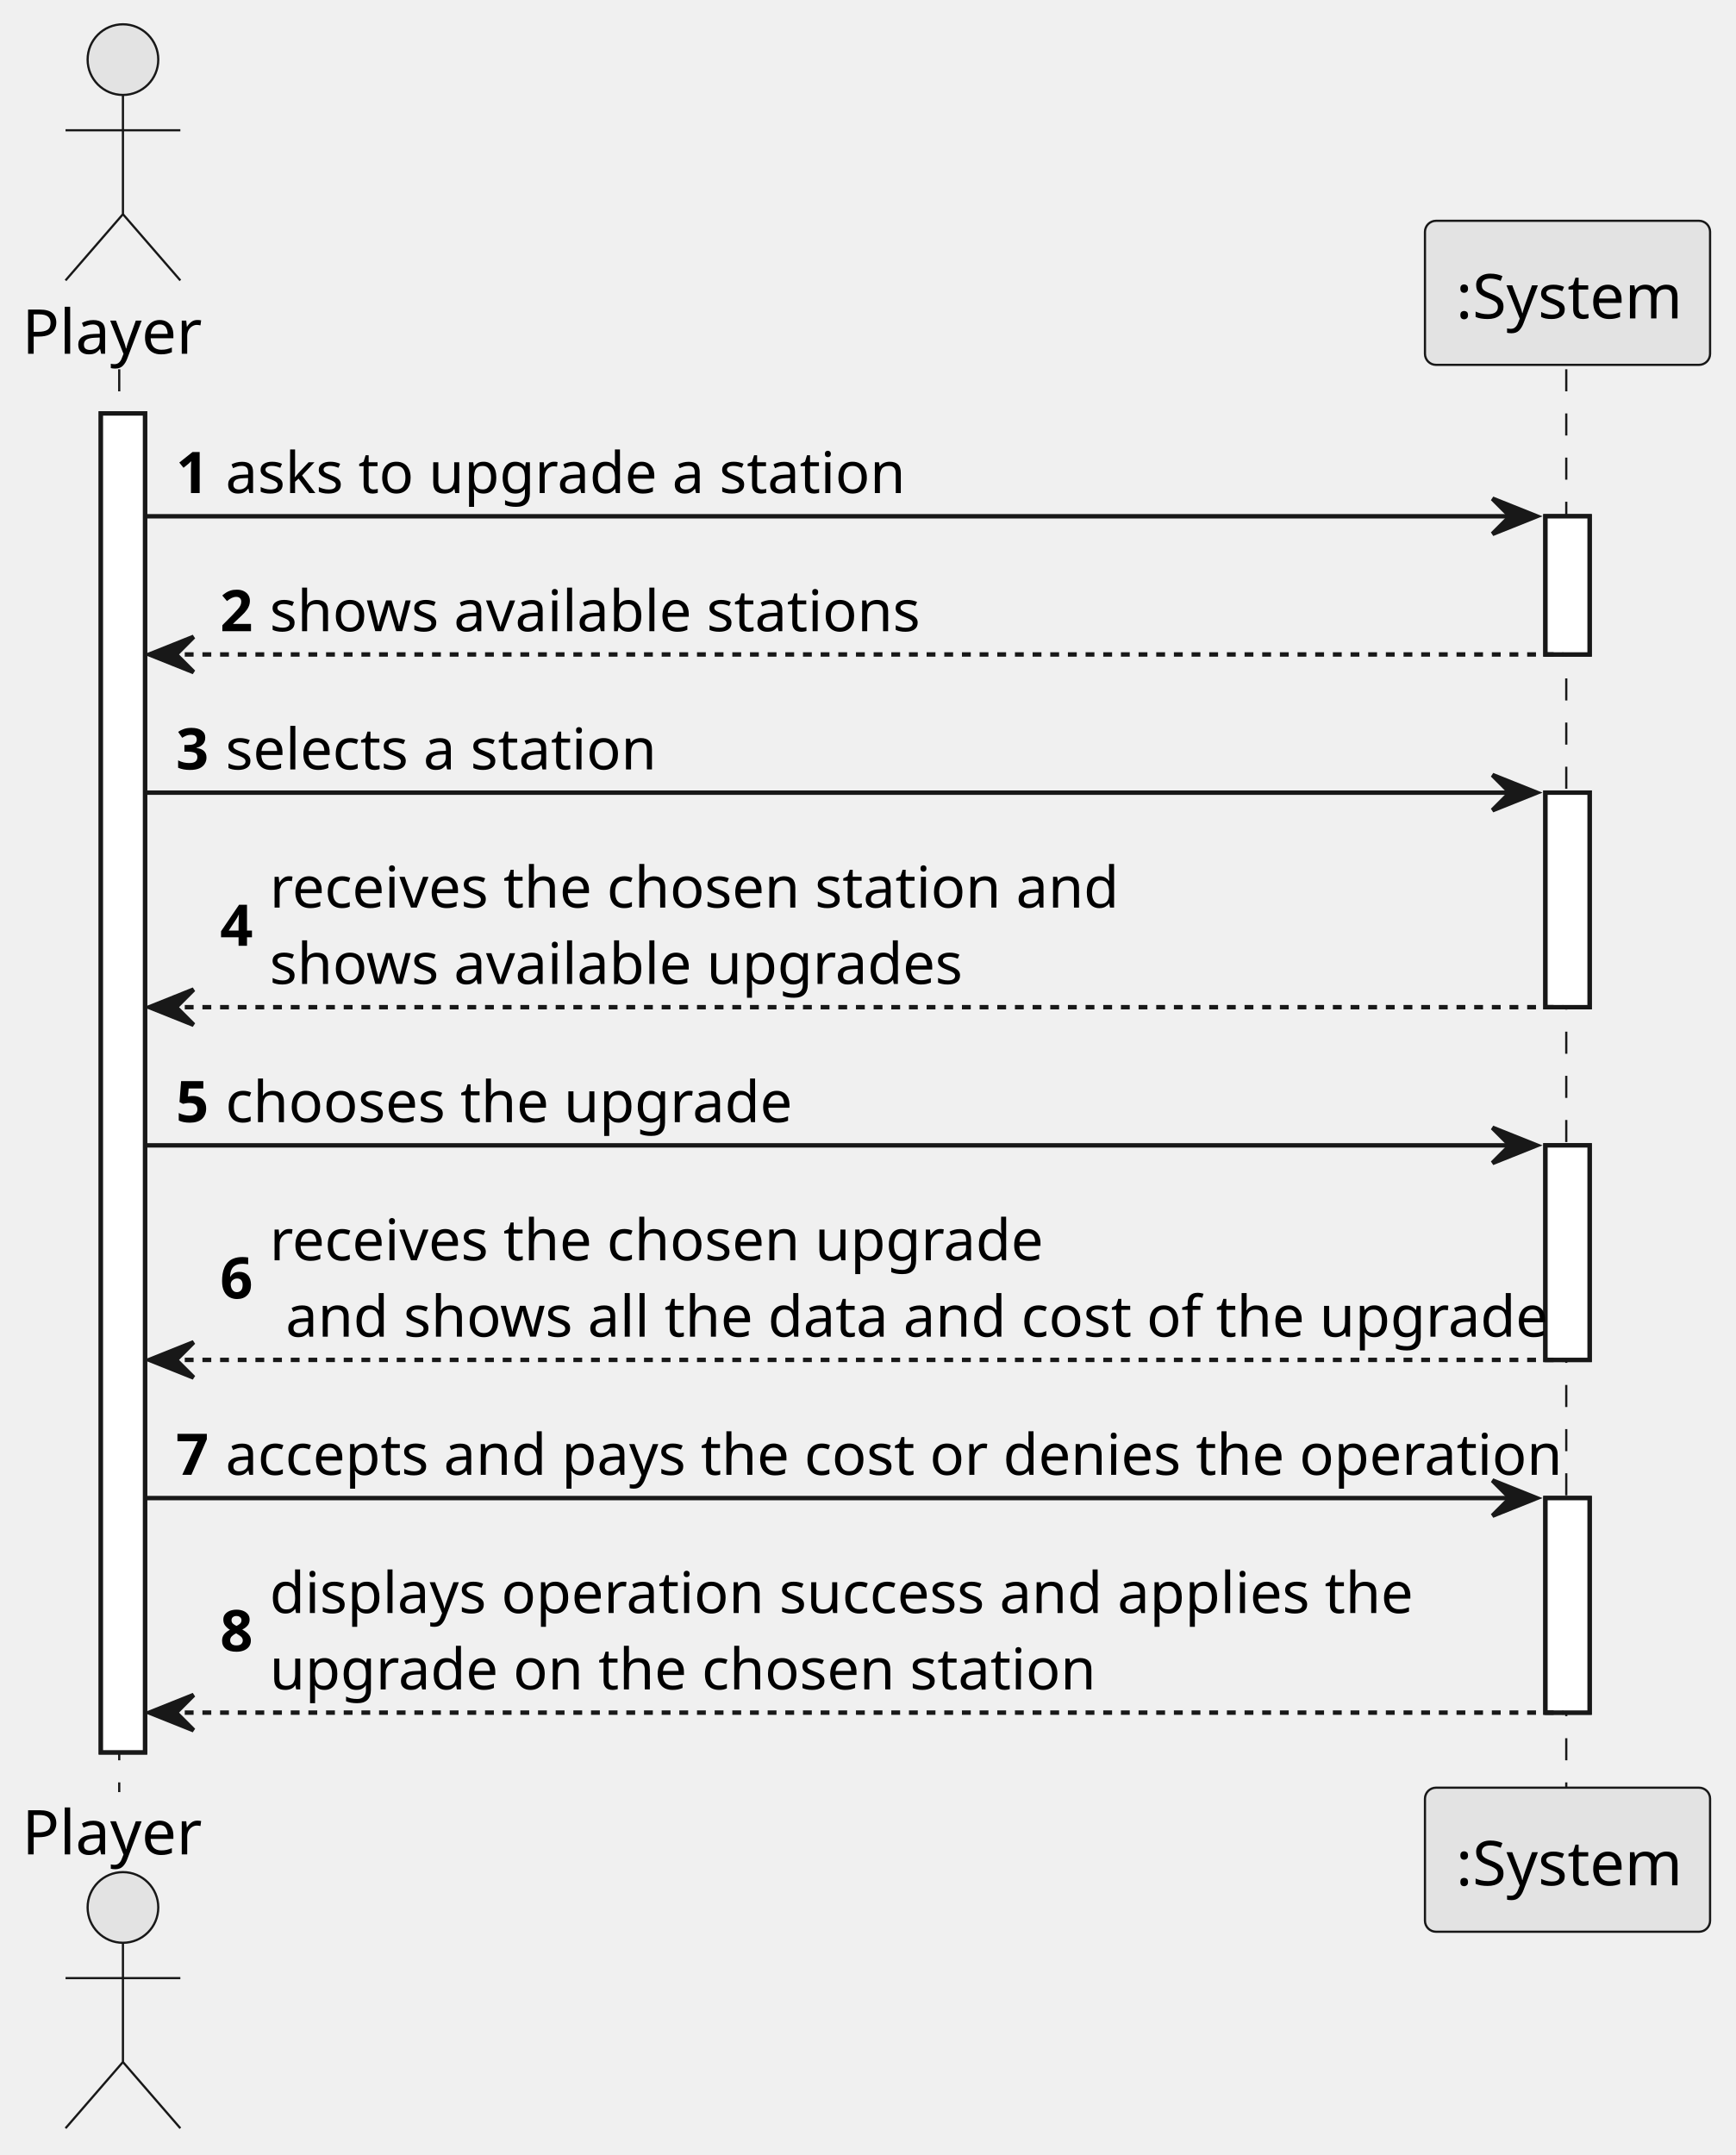
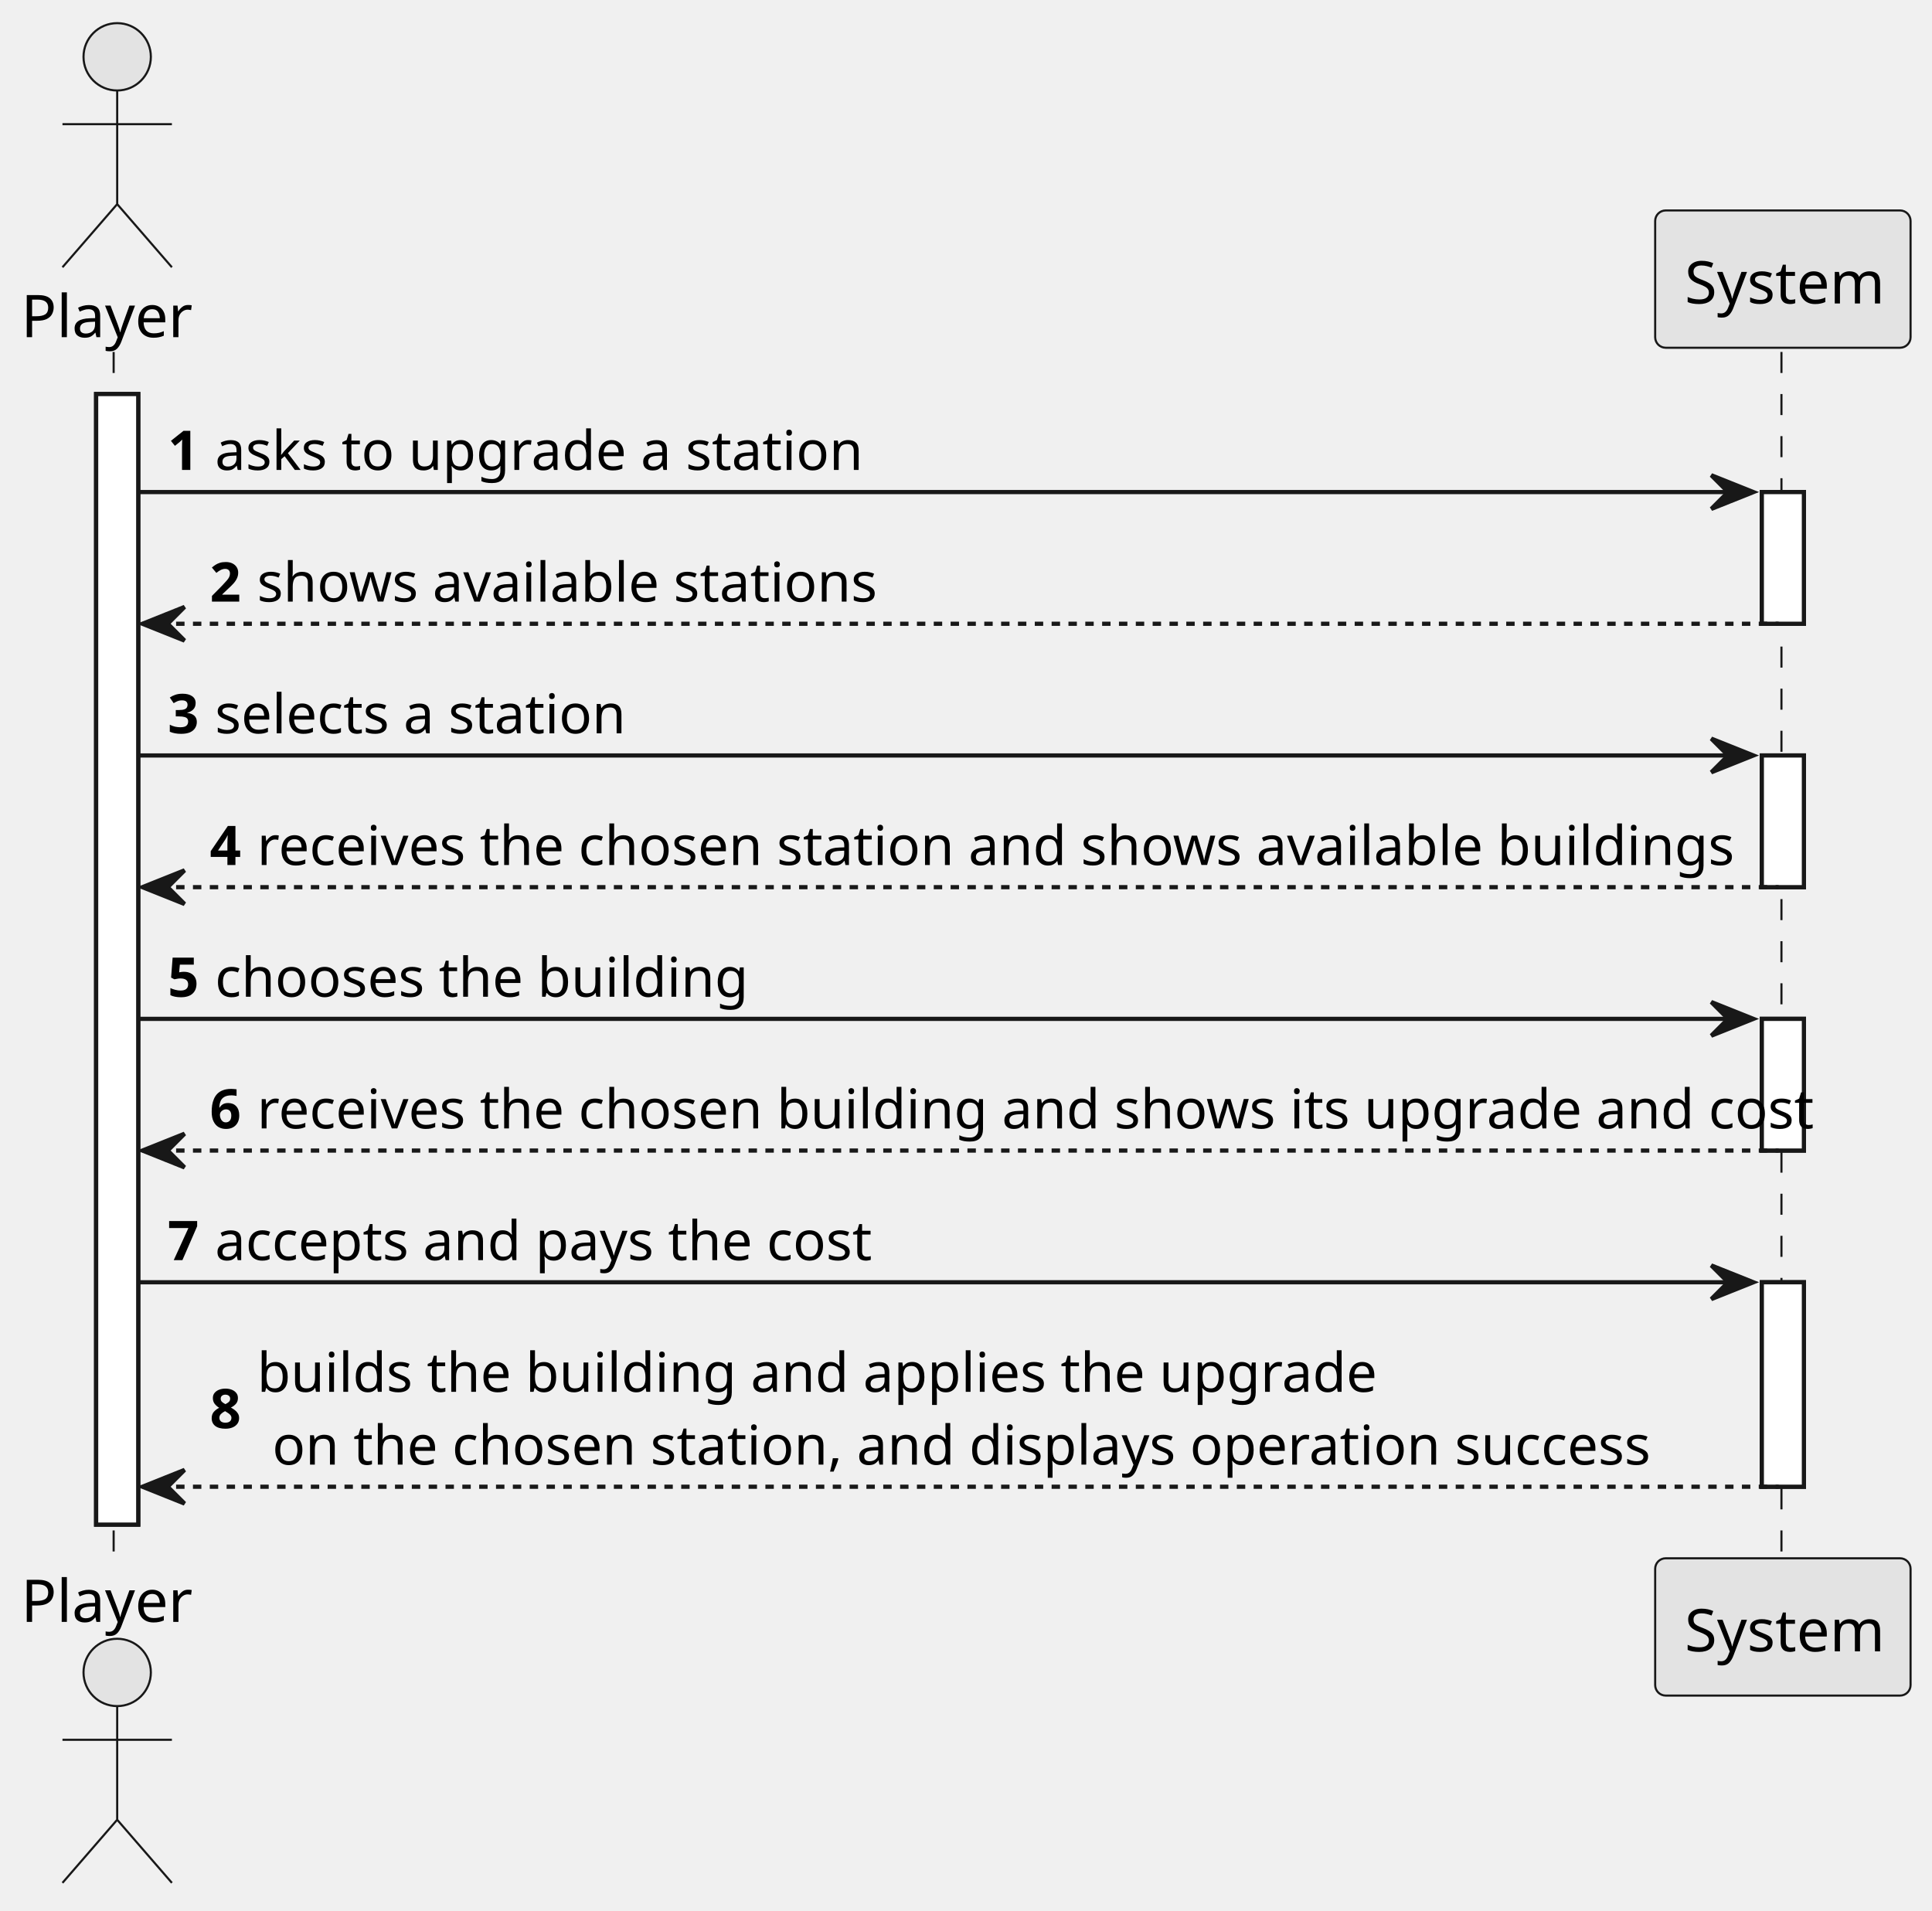
- <svg xmlns="http://www.w3.org/2000/svg" contentStyleType="text/css" height="488px" preserveAspectRatio="none" style="width:393px;height:488px;background:#FFFFFF;" version="1.1" viewBox="0 0 393 488" width="393px" zoomAndPan="magnify">
+ <svg xmlns="http://www.w3.org/2000/svg" contentStyleType="text/css" height="454px" preserveAspectRatio="none" style="width:459px;height:454px;background:#FFFFFF;" version="1.1" viewBox="0 0 459 454" width="459px" zoomAndPan="magnify">
  <defs />
  <g>
-     <rect fill="#FFFFFF" height="303.201" style="stroke:#181818;stroke-width:1.0;" width="10" x="22.841" y="93.621" />
-     <rect fill="#FFFFFF" height="31.291" style="stroke:#181818;stroke-width:1.0;" width="10" x="349.979" y="116.912" />
-     <rect fill="#FFFFFF" height="48.582" style="stroke:#181818;stroke-width:1.0;" width="10" x="349.979" y="179.494" />
-     <rect fill="#FFFFFF" height="48.582" style="stroke:#181818;stroke-width:1.0;" width="10" x="349.979" y="259.367" />
-     <rect fill="#FFFFFF" height="48.582" style="stroke:#181818;stroke-width:1.0;" width="10" x="349.979" y="339.24" />
-     <line style="stroke:#181818;stroke-width:0.5;stroke-dasharray:5.0,5.0;" x1="27" x2="27" y1="83.621" y2="405.822" />
-     <line style="stroke:#181818;stroke-width:0.5;stroke-dasharray:5.0,5.0;" x1="354.696" x2="354.696" y1="83.621" y2="405.822" />
+     <rect fill="#FFFFFF" height="268.619" style="stroke:#181818;stroke-width:1.0;" width="10" x="22.841" y="93.621" />
+     <rect fill="#FFFFFF" height="31.291" style="stroke:#181818;stroke-width:1.0;" width="10" x="418.57" y="116.912" />
+     <rect fill="#FFFFFF" height="31.291" style="stroke:#181818;stroke-width:1.0;" width="10" x="418.57" y="179.494" />
+     <rect fill="#FFFFFF" height="31.291" style="stroke:#181818;stroke-width:1.0;" width="10" x="418.57" y="242.076" />
+     <rect fill="#FFFFFF" height="48.582" style="stroke:#181818;stroke-width:1.0;" width="10" x="418.57" y="304.658" />
+     <line style="stroke:#181818;stroke-width:0.5;stroke-dasharray:5.0,5.0;" x1="27" x2="27" y1="83.621" y2="371.24" />
+     <line style="stroke:#181818;stroke-width:0.5;stroke-dasharray:5.0,5.0;" x1="423.232" x2="423.232" y1="83.621" y2="371.24" />
    <text fill="#000000" font-family="sans-serif" font-size="14" lengthAdjust="spacing" textLength="39.683" x="5" y="80.107">Player</text>
    <ellipse cx="27.841" cy="13.5" fill="#E3E3E3" rx="8" ry="8" style="stroke:#181818;stroke-width:0.5;" />
    <path d="M27.841,21.5 L27.841,48.5 M14.841,29.5 L40.841,29.5 M27.841,48.5 L14.841,63.5 M27.841,48.5 L40.841,63.5 " fill="none" style="stroke:#181818;stroke-width:0.5;" />
-     <text fill="#000000" font-family="sans-serif" font-size="14" lengthAdjust="spacing" textLength="39.683" x="5" y="419.93">Player</text>
-     <ellipse cx="27.841" cy="431.943" fill="#E3E3E3" rx="8" ry="8" style="stroke:#181818;stroke-width:0.5;" />
-     <path d="M27.841,439.943 L27.841,466.943 M14.841,447.943 L40.841,447.943 M27.841,466.943 L14.841,481.943 M27.841,466.943 L40.841,481.943 " fill="none" style="stroke:#181818;stroke-width:0.5;" />
-     <rect fill="#E3E3E3" height="32.621" rx="2.5" ry="2.5" style="stroke:#181818;stroke-width:0.5;" width="64.565" x="322.696" y="50" />
-     <text fill="#000000" font-family="sans-serif" font-size="14" lengthAdjust="spacing" textLength="50.565" x="329.696" y="72.107">:System</text>
-     <rect fill="#E3E3E3" height="32.621" rx="2.5" ry="2.5" style="stroke:#181818;stroke-width:0.5;" width="64.565" x="322.696" y="404.822" />
-     <text fill="#000000" font-family="sans-serif" font-size="14" lengthAdjust="spacing" textLength="50.565" x="329.696" y="426.93">:System</text>
-     <rect fill="#FFFFFF" height="303.201" style="stroke:#181818;stroke-width:1.0;" width="10" x="22.841" y="93.621" />
-     <rect fill="#FFFFFF" height="31.291" style="stroke:#181818;stroke-width:1.0;" width="10" x="349.979" y="116.912" />
-     <rect fill="#FFFFFF" height="48.582" style="stroke:#181818;stroke-width:1.0;" width="10" x="349.979" y="179.494" />
-     <rect fill="#FFFFFF" height="48.582" style="stroke:#181818;stroke-width:1.0;" width="10" x="349.979" y="259.367" />
-     <rect fill="#FFFFFF" height="48.582" style="stroke:#181818;stroke-width:1.0;" width="10" x="349.979" y="339.24" />
-     <polygon fill="#181818" points="337.979,112.912,347.979,116.912,337.979,120.912,341.979,116.912" style="stroke:#181818;stroke-width:1.0;" />
-     <line style="stroke:#181818;stroke-width:1.0;" x1="32.841" x2="343.979" y1="116.912" y2="116.912" />
+     <text fill="#000000" font-family="sans-serif" font-size="14" lengthAdjust="spacing" textLength="39.683" x="5" y="385.348">Player</text>
+     <ellipse cx="27.841" cy="397.361" fill="#E3E3E3" rx="8" ry="8" style="stroke:#181818;stroke-width:0.5;" />
+     <path d="M27.841,405.361 L27.841,432.361 M14.841,413.361 L40.841,413.361 M27.841,432.361 L14.841,447.361 M27.841,432.361 L40.841,447.361 " fill="none" style="stroke:#181818;stroke-width:0.5;" />
+     <rect fill="#E3E3E3" height="32.621" rx="2.5" ry="2.5" style="stroke:#181818;stroke-width:0.5;" width="60.676" x="393.232" y="50" />
+     <text fill="#000000" font-family="sans-serif" font-size="14" lengthAdjust="spacing" textLength="46.676" x="400.232" y="72.107">System</text>
+     <rect fill="#E3E3E3" height="32.621" rx="2.5" ry="2.5" style="stroke:#181818;stroke-width:0.5;" width="60.676" x="393.232" y="370.24" />
+     <text fill="#000000" font-family="sans-serif" font-size="14" lengthAdjust="spacing" textLength="46.676" x="400.232" y="392.348">System</text>
+     <rect fill="#FFFFFF" height="268.619" style="stroke:#181818;stroke-width:1.0;" width="10" x="22.841" y="93.621" />
+     <rect fill="#FFFFFF" height="31.291" style="stroke:#181818;stroke-width:1.0;" width="10" x="418.57" y="116.912" />
+     <rect fill="#FFFFFF" height="31.291" style="stroke:#181818;stroke-width:1.0;" width="10" x="418.57" y="179.494" />
+     <rect fill="#FFFFFF" height="31.291" style="stroke:#181818;stroke-width:1.0;" width="10" x="418.57" y="242.076" />
+     <rect fill="#FFFFFF" height="48.582" style="stroke:#181818;stroke-width:1.0;" width="10" x="418.57" y="304.658" />
+     <polygon fill="#181818" points="406.57,112.912,416.57,116.912,406.57,120.912,410.57,116.912" style="stroke:#181818;stroke-width:1.0;" />
+     <line style="stroke:#181818;stroke-width:1.0;" x1="32.841" x2="412.57" y1="116.912" y2="116.912" />
    <text fill="#000000" font-family="sans-serif" font-size="13" font-weight="bold" lengthAdjust="spacing" textLength="7.23" x="39.841" y="111.649">1</text>
    <text fill="#000000" font-family="sans-serif" font-size="13" lengthAdjust="spacing" textLength="145.26" x="51.071" y="111.649">asks to upgrade a station</text>
    <polygon fill="#181818" points="43.841,144.203,33.841,148.203,43.841,152.203,39.841,148.203" style="stroke:#181818;stroke-width:1.0;" />
-     <line style="stroke:#181818;stroke-width:1.0;stroke-dasharray:2.0,2.0;" x1="37.841" x2="353.979" y1="148.203" y2="148.203" />
+     <line style="stroke:#181818;stroke-width:1.0;stroke-dasharray:2.0,2.0;" x1="37.841" x2="422.57" y1="148.203" y2="148.203" />
    <text fill="#000000" font-family="sans-serif" font-size="13" font-weight="bold" lengthAdjust="spacing" textLength="7.23" x="49.841" y="142.94">2</text>
    <text fill="#000000" font-family="sans-serif" font-size="13" lengthAdjust="spacing" textLength="140.188" x="61.071" y="142.94">shows available stations</text>
-     <polygon fill="#181818" points="337.979,175.494,347.979,179.494,337.979,183.494,341.979,179.494" style="stroke:#181818;stroke-width:1.0;" />
-     <line style="stroke:#181818;stroke-width:1.0;" x1="32.841" x2="343.979" y1="179.494" y2="179.494" />
+     <polygon fill="#181818" points="406.57,175.494,416.57,179.494,406.57,183.494,410.57,179.494" style="stroke:#181818;stroke-width:1.0;" />
+     <line style="stroke:#181818;stroke-width:1.0;" x1="32.841" x2="412.57" y1="179.494" y2="179.494" />
    <text fill="#000000" font-family="sans-serif" font-size="13" font-weight="bold" lengthAdjust="spacing" textLength="7.23" x="39.841" y="174.231">3</text>
    <text fill="#000000" font-family="sans-serif" font-size="13" lengthAdjust="spacing" textLength="93.215" x="51.071" y="174.231">selects a station</text>
-     <polygon fill="#181818" points="43.841,224.076,33.841,228.076,43.841,232.076,39.841,228.076" style="stroke:#181818;stroke-width:1.0;" />
-     <line style="stroke:#181818;stroke-width:1.0;stroke-dasharray:2.0,2.0;" x1="37.841" x2="353.979" y1="228.076" y2="228.076" />
-     <text fill="#000000" font-family="sans-serif" font-size="13" font-weight="bold" lengthAdjust="spacing" textLength="7.23" x="49.841" y="214.168">4</text>
-     <text fill="#000000" font-family="sans-serif" font-size="13" lengthAdjust="spacing" textLength="182.838" x="61.071" y="205.523">receives the chosen station and</text>
-     <text fill="#000000" font-family="sans-serif" font-size="13" lengthAdjust="spacing" textLength="149.595" x="61.071" y="222.814">shows available upgrades</text>
-     <polygon fill="#181818" points="337.979,255.367,347.979,259.367,337.979,263.367,341.979,259.367" style="stroke:#181818;stroke-width:1.0;" />
-     <line style="stroke:#181818;stroke-width:1.0;" x1="32.841" x2="343.979" y1="259.367" y2="259.367" />
-     <text fill="#000000" font-family="sans-serif" font-size="13" font-weight="bold" lengthAdjust="spacing" textLength="7.23" x="39.841" y="254.105">5</text>
-     <text fill="#000000" font-family="sans-serif" font-size="13" lengthAdjust="spacing" textLength="121.424" x="51.071" y="254.105">chooses the upgrade</text>
-     <polygon fill="#181818" points="43.841,303.949,33.841,307.949,43.841,311.949,39.841,307.949" style="stroke:#181818;stroke-width:1.0;" />
-     <line style="stroke:#181818;stroke-width:1.0;stroke-dasharray:2.0,2.0;" x1="37.841" x2="353.979" y1="307.949" y2="307.949" />
-     <text fill="#000000" font-family="sans-serif" font-size="13" font-weight="bold" lengthAdjust="spacing" textLength="7.23" x="49.841" y="294.041">6</text>
-     <text fill="#000000" font-family="sans-serif" font-size="13" lengthAdjust="spacing" textLength="166.943" x="61.071" y="285.396">receives the chosen upgrade</text>
-     <text fill="#000000" font-family="sans-serif" font-size="13" lengthAdjust="spacing" textLength="269.579" x="64.683" y="302.687">and shows all the data and cost of the upgrade</text>
-     <polygon fill="#181818" points="337.979,335.24,347.979,339.24,337.979,343.24,341.979,339.24" style="stroke:#181818;stroke-width:1.0;" />
-     <line style="stroke:#181818;stroke-width:1.0;" x1="32.841" x2="343.979" y1="339.24" y2="339.24" />
-     <text fill="#000000" font-family="sans-serif" font-size="13" font-weight="bold" lengthAdjust="spacing" textLength="7.23" x="39.841" y="333.978">7</text>
-     <text fill="#000000" font-family="sans-serif" font-size="13" lengthAdjust="spacing" textLength="286.908" x="51.071" y="333.978">accepts and pays the cost or denies the operation</text>
-     <polygon fill="#181818" points="43.841,383.822,33.841,387.822,43.841,391.822,39.841,387.822" style="stroke:#181818;stroke-width:1.0;" />
-     <line style="stroke:#181818;stroke-width:1.0;stroke-dasharray:2.0,2.0;" x1="37.841" x2="353.979" y1="387.822" y2="387.822" />
-     <text fill="#000000" font-family="sans-serif" font-size="13" font-weight="bold" lengthAdjust="spacing" textLength="7.23" x="49.841" y="373.914">8</text>
-     <text fill="#000000" font-family="sans-serif" font-size="13" lengthAdjust="spacing" textLength="247.152" x="61.071" y="365.269">displays operation success and applies the</text>
-     <text fill="#000000" font-family="sans-serif" font-size="13" lengthAdjust="spacing" textLength="174.91" x="61.071" y="382.56">upgrade on the chosen station</text>
+     <polygon fill="#181818" points="43.841,206.785,33.841,210.785,43.841,214.785,39.841,210.785" style="stroke:#181818;stroke-width:1.0;" />
+     <line style="stroke:#181818;stroke-width:1.0;stroke-dasharray:2.0,2.0;" x1="37.841" x2="422.57" y1="210.785" y2="210.785" />
+     <text fill="#000000" font-family="sans-serif" font-size="13" font-weight="bold" lengthAdjust="spacing" textLength="7.23" x="49.841" y="205.523">4</text>
+     <text fill="#000000" font-family="sans-serif" font-size="13" lengthAdjust="spacing" textLength="333.15" x="61.071" y="205.523">receives the chosen station and shows available buildings</text>
+     <polygon fill="#181818" points="406.57,238.076,416.57,242.076,406.57,246.076,410.57,242.076" style="stroke:#181818;stroke-width:1.0;" />
+     <line style="stroke:#181818;stroke-width:1.0;" x1="32.841" x2="412.57" y1="242.076" y2="242.076" />
+     <text fill="#000000" font-family="sans-serif" font-size="13" font-weight="bold" lengthAdjust="spacing" textLength="7.23" x="39.841" y="236.814">5</text>
+     <text fill="#000000" font-family="sans-serif" font-size="13" lengthAdjust="spacing" textLength="118.53" x="51.071" y="236.814">chooses the building</text>
+     <polygon fill="#181818" points="43.841,269.367,33.841,273.367,43.841,277.367,39.841,273.367" style="stroke:#181818;stroke-width:1.0;" />
+     <line style="stroke:#181818;stroke-width:1.0;stroke-dasharray:2.0,2.0;" x1="37.841" x2="422.57" y1="273.367" y2="273.367" />
+     <text fill="#000000" font-family="sans-serif" font-size="13" font-weight="bold" lengthAdjust="spacing" textLength="7.23" x="49.841" y="268.104">6</text>
+     <text fill="#000000" font-family="sans-serif" font-size="13" lengthAdjust="spacing" textLength="350.498" x="61.071" y="268.104">receives the chosen building and shows its upgrade and cost</text>
+     <polygon fill="#181818" points="406.57,300.658,416.57,304.658,406.57,308.658,410.57,304.658" style="stroke:#181818;stroke-width:1.0;" />
+     <line style="stroke:#181818;stroke-width:1.0;" x1="32.841" x2="412.57" y1="304.658" y2="304.658" />
+     <text fill="#000000" font-family="sans-serif" font-size="13" font-weight="bold" lengthAdjust="spacing" textLength="7.23" x="39.841" y="299.396">7</text>
+     <text fill="#000000" font-family="sans-serif" font-size="13" lengthAdjust="spacing" textLength="150.312" x="51.071" y="299.396">accepts and pays the cost</text>
+     <polygon fill="#181818" points="43.841,349.24,33.841,353.24,43.841,357.24,39.841,353.24" style="stroke:#181818;stroke-width:1.0;" />
+     <line style="stroke:#181818;stroke-width:1.0;stroke-dasharray:2.0,2.0;" x1="37.841" x2="422.57" y1="353.24" y2="353.24" />
+     <text fill="#000000" font-family="sans-serif" font-size="13" font-weight="bold" lengthAdjust="spacing" textLength="7.23" x="49.841" y="339.332">8</text>
+     <text fill="#000000" font-family="sans-serif" font-size="13" lengthAdjust="spacing" textLength="247.19" x="61.071" y="330.687">builds the building and applies the upgrade</text>
+     <text fill="#000000" font-family="sans-serif" font-size="13" lengthAdjust="spacing" textLength="311.473" x="64.683" y="347.978">on the chosen station, and displays operation success</text>
  </g>
</svg>
